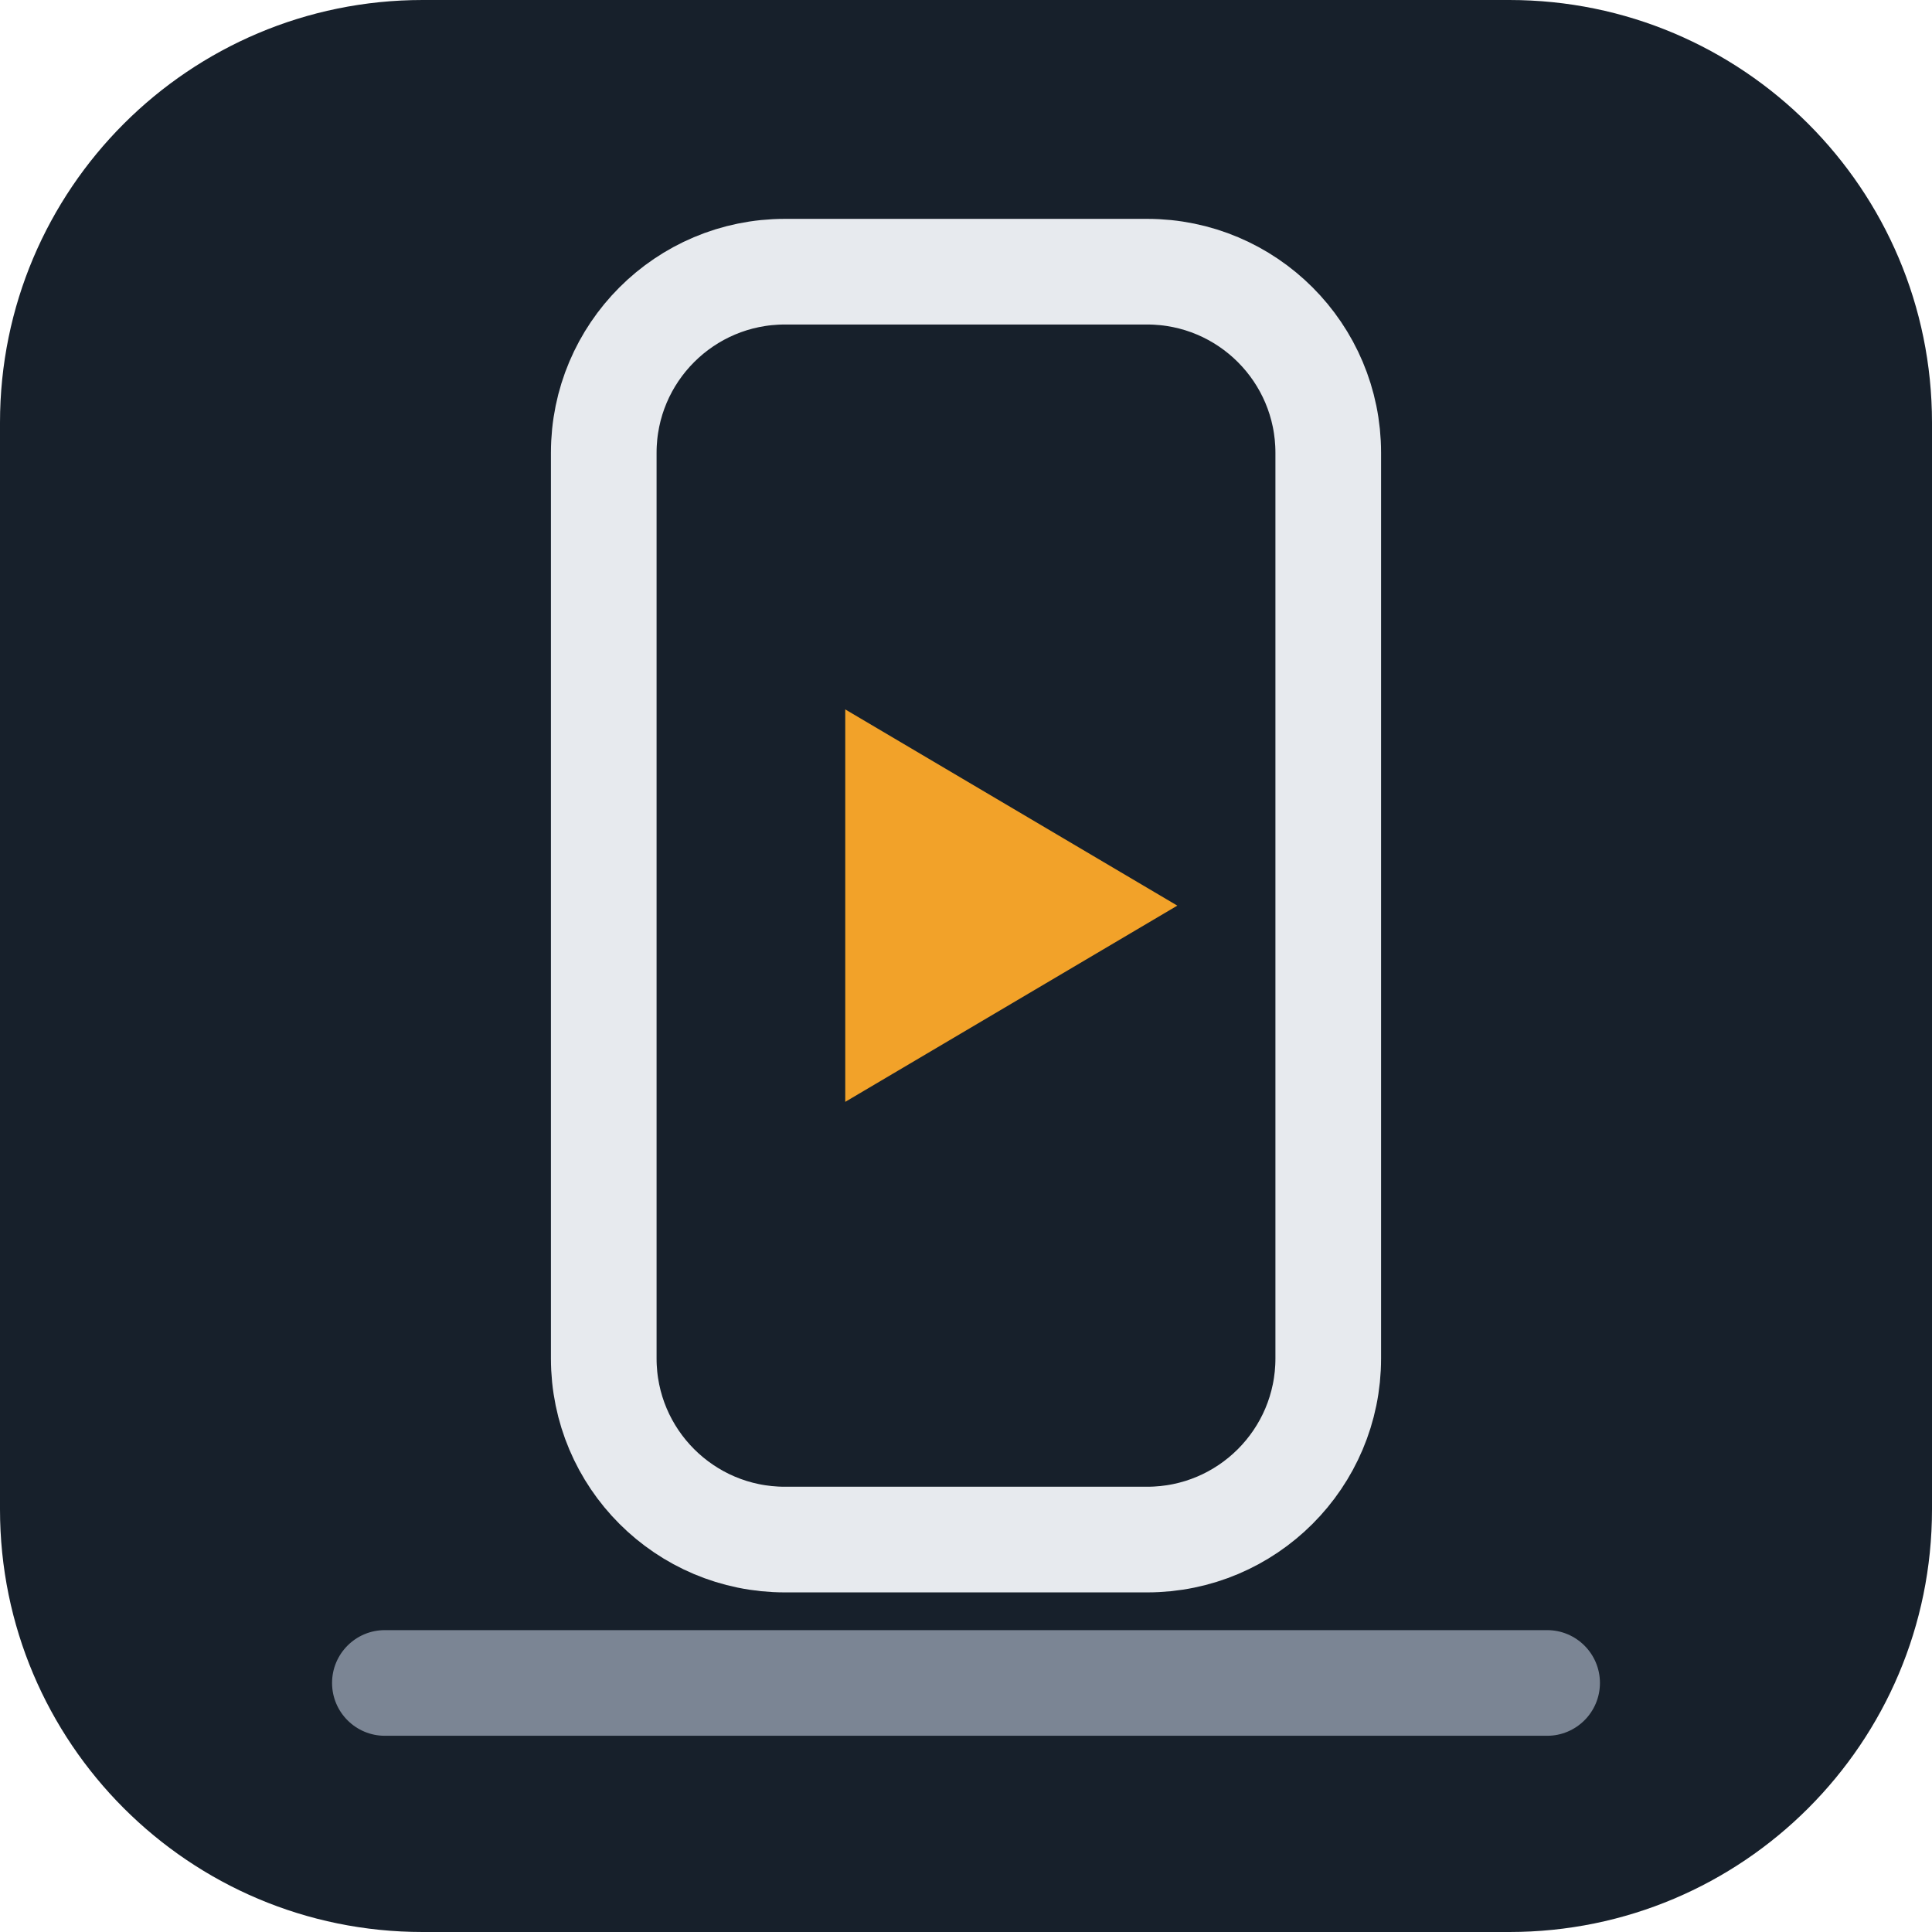
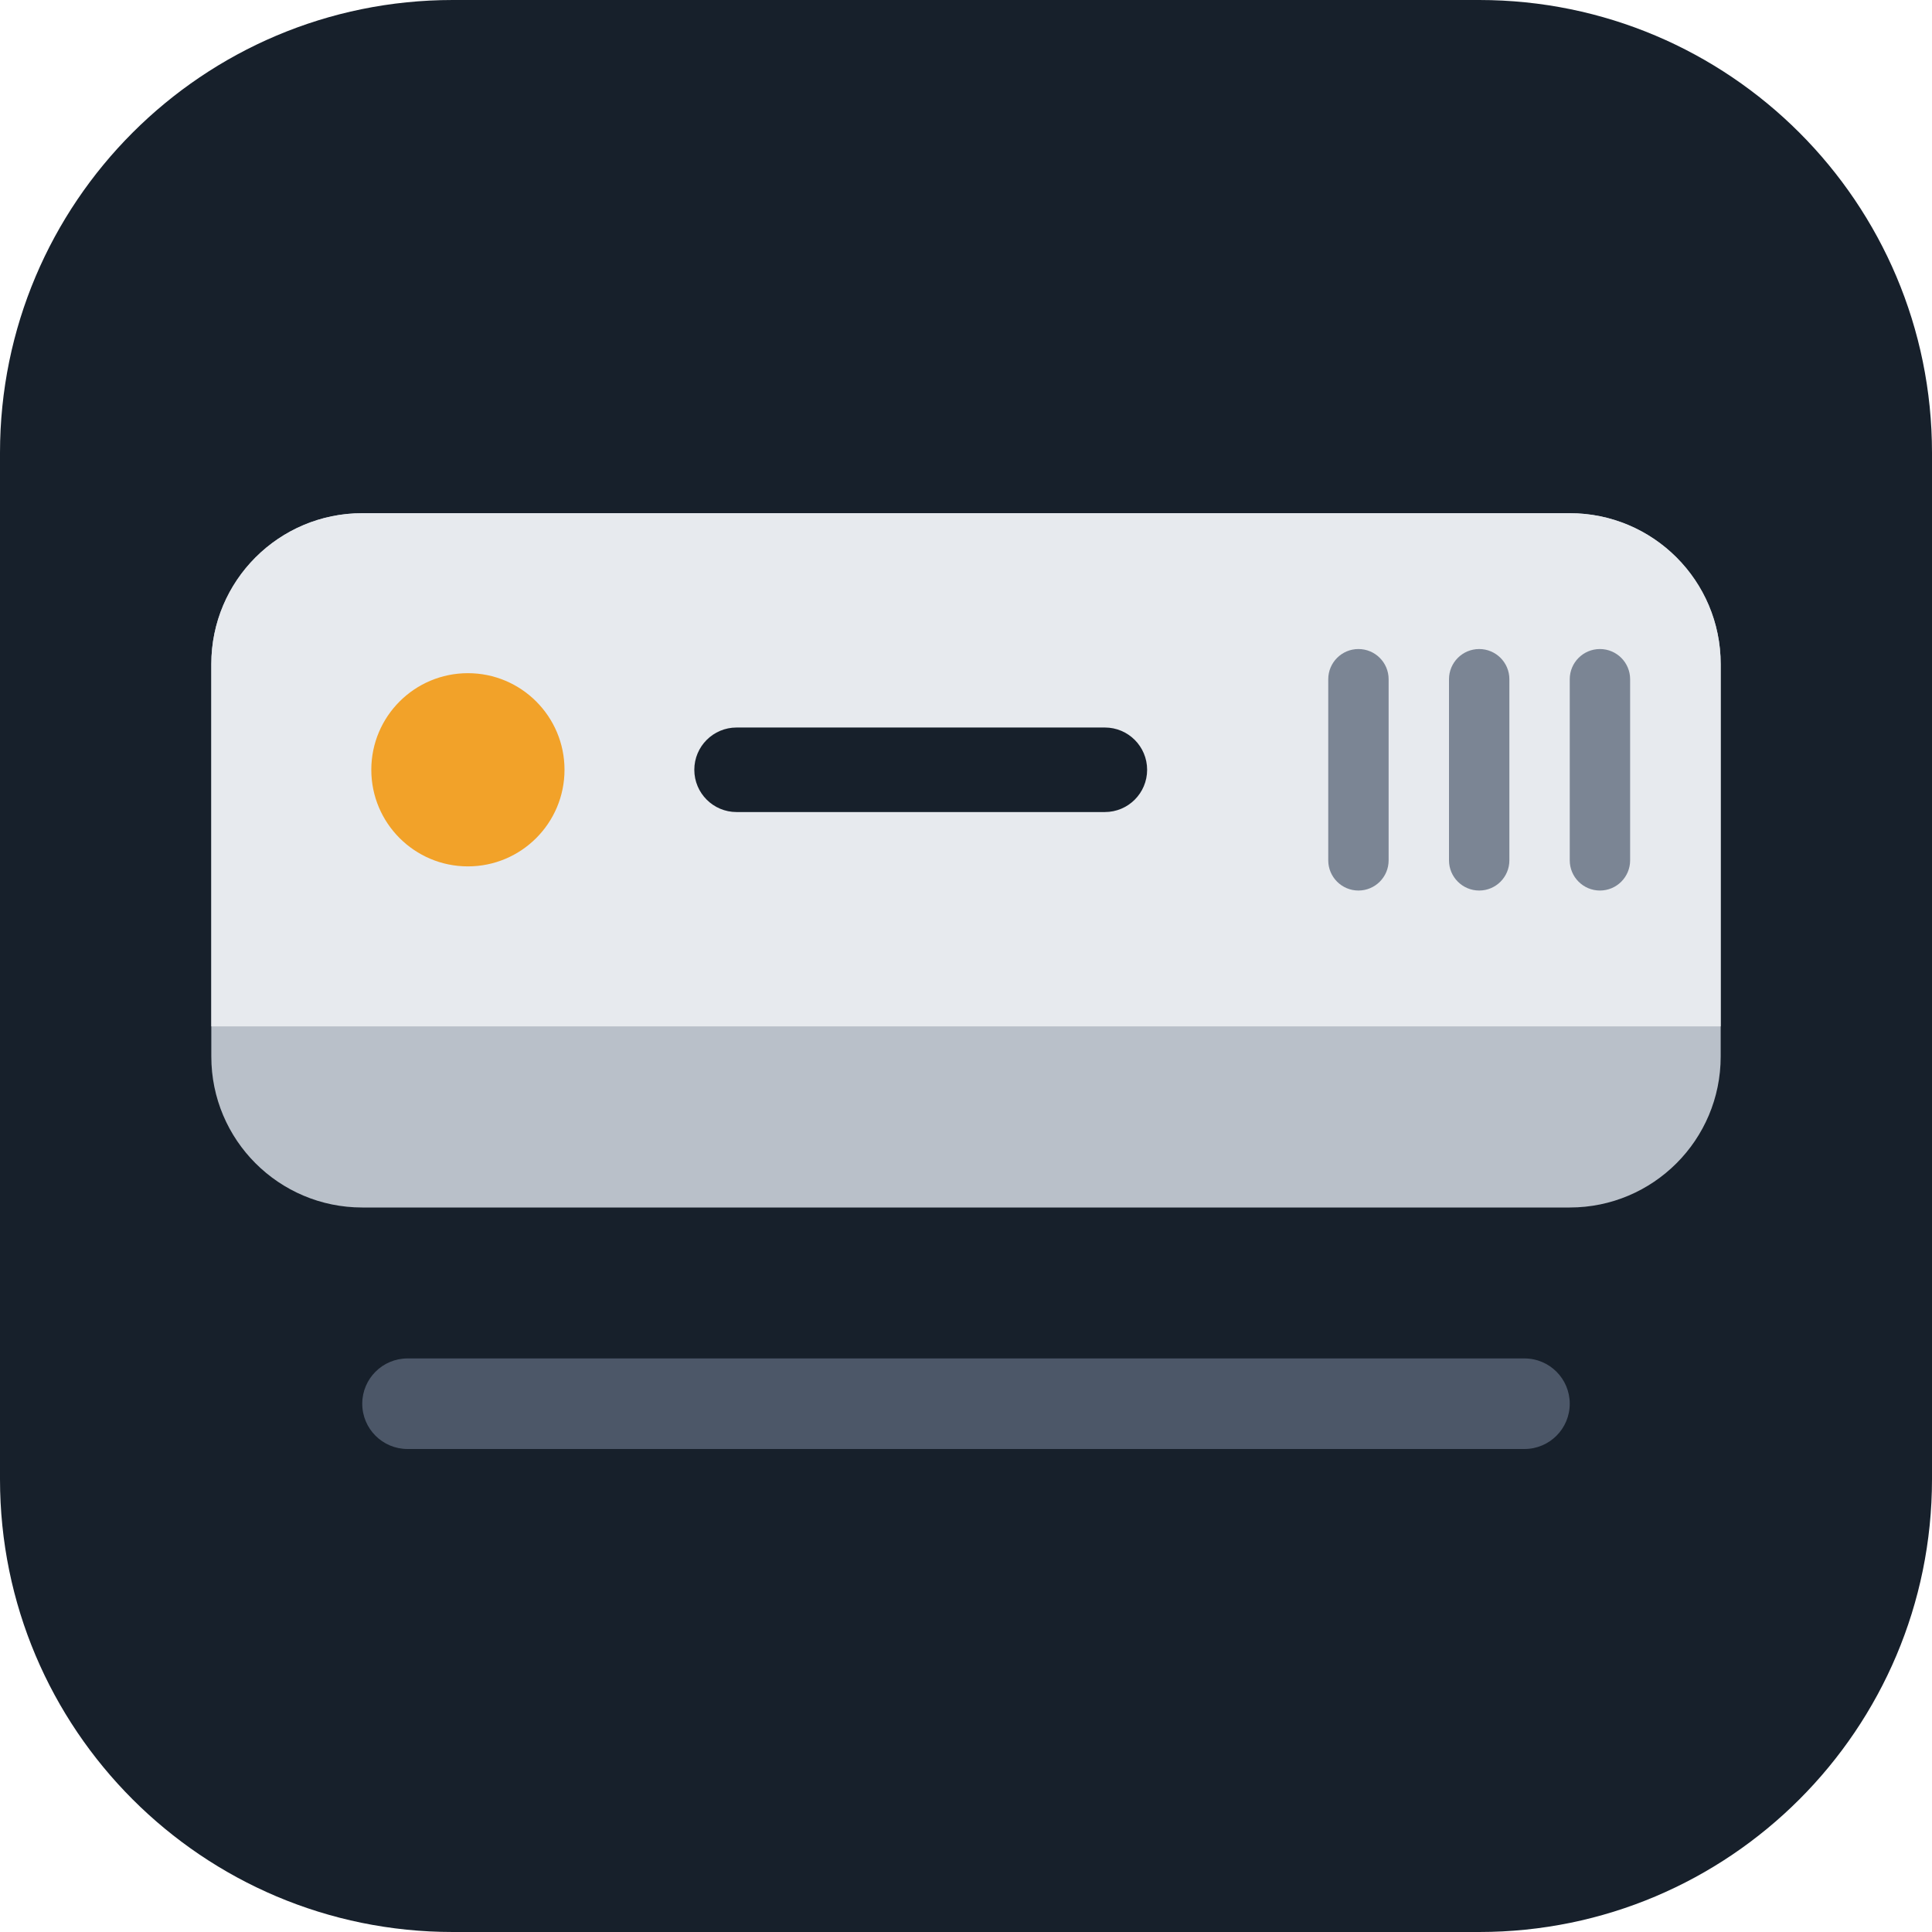
<svg xmlns="http://www.w3.org/2000/svg" viewBox="0 0 64 64">
-   <rect width="64" height="64" rx="14" fill="#17202b" />
-   <rect x="20" y="9" width="24" height="42" rx="6" fill="none" stroke="#e7eaee" stroke-width="3.5" />
-   <path d="M28 23.5 L39 30 L28 36.5 Z" fill="#f2a229" />
-   <rect x="11" y="54" width="42" height="3.5" rx="1.75" fill="#7b8594" />
+   <rect width="64" height="64" rx="15" fill="#17202b" />
+   <g transform="translate(0 -2)">
+     <rect x="7" y="19" width="50" height="23" rx="5" fill="#b9c0c9" />
+     <path d="M12 19h40a5 5 0 0 1 5 5v12H7V24a5 5 0 0 1 5-5z" fill="#e7eaee" />
+     <circle cx="15.5" cy="27.5" r="3.2" fill="#f2a229" />
+     <rect x="23" y="26.1" width="15" height="2.8" rx="1.4" fill="#17202b" />
+     <g fill="#7b8594">
+       <rect x="44" y="23.5" width="2" height="8" rx="1" />
+       <rect x="48" y="23.5" width="2" height="8" rx="1" />
+       <rect x="52" y="23.5" width="2" height="8" rx="1" />
+     </g>
+     <rect x="12" y="47" width="40" height="3" rx="1.5" fill="#4c5768" />
+   </g>
</svg>
